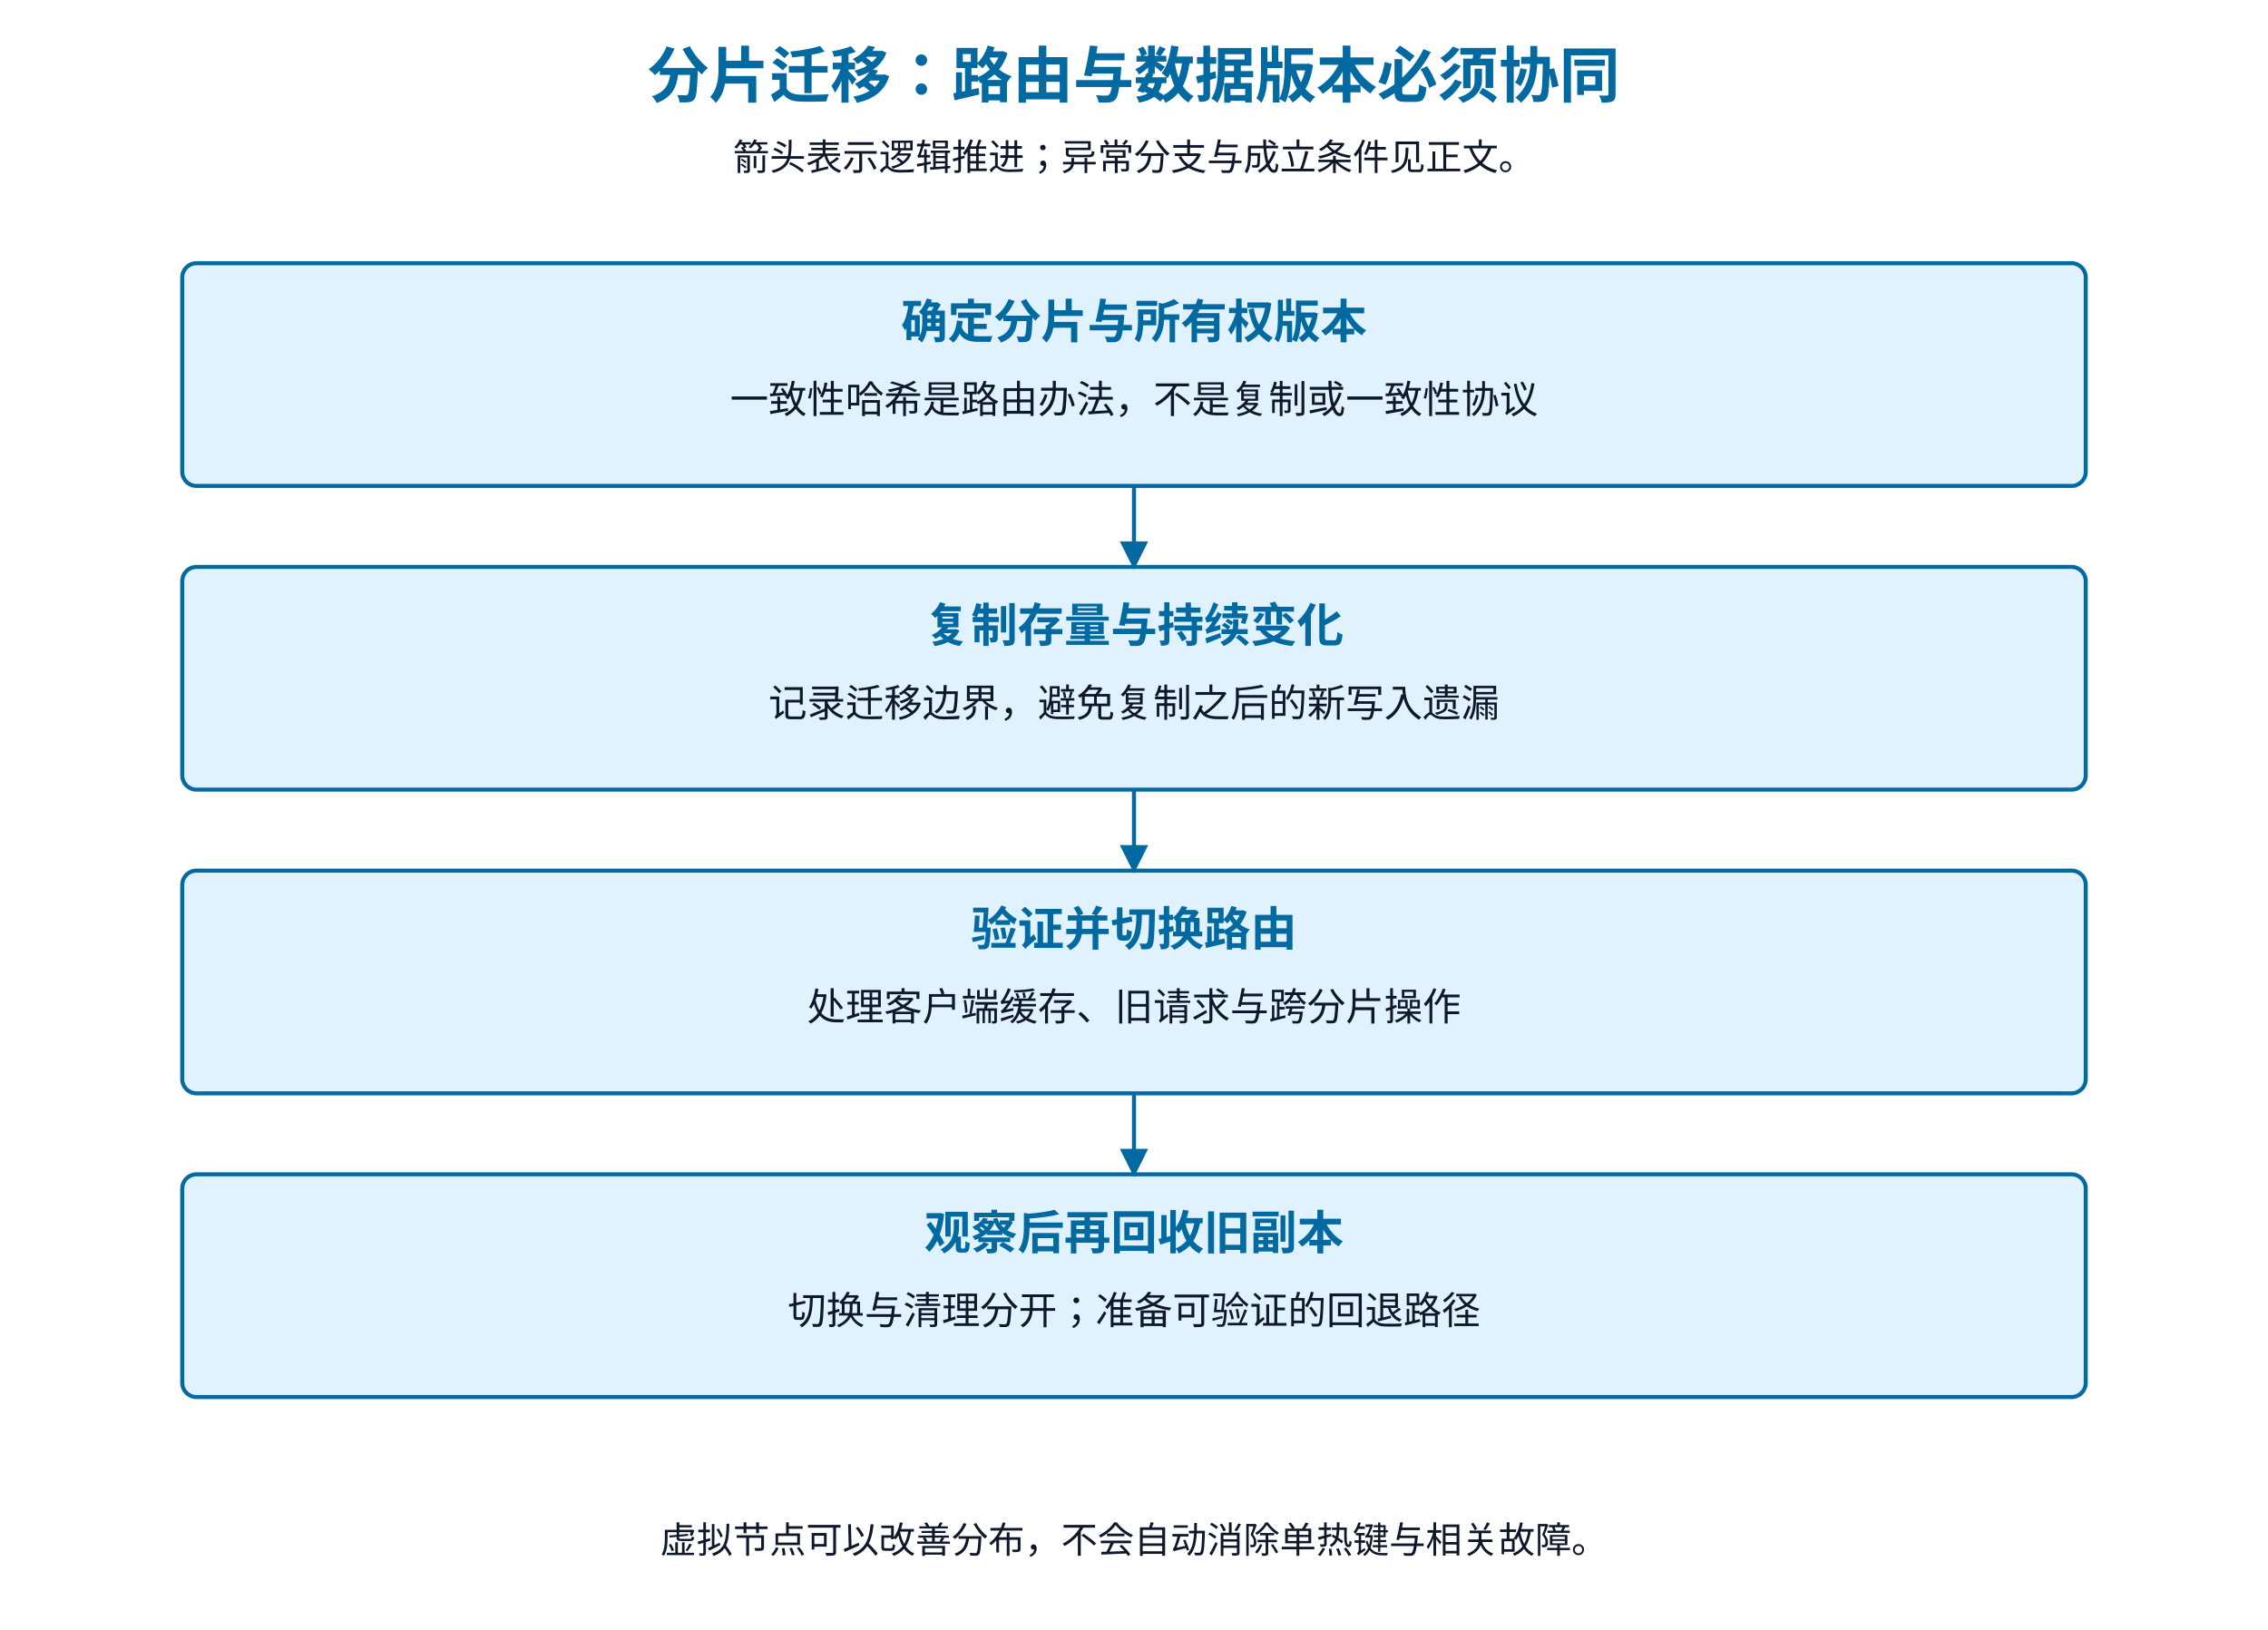
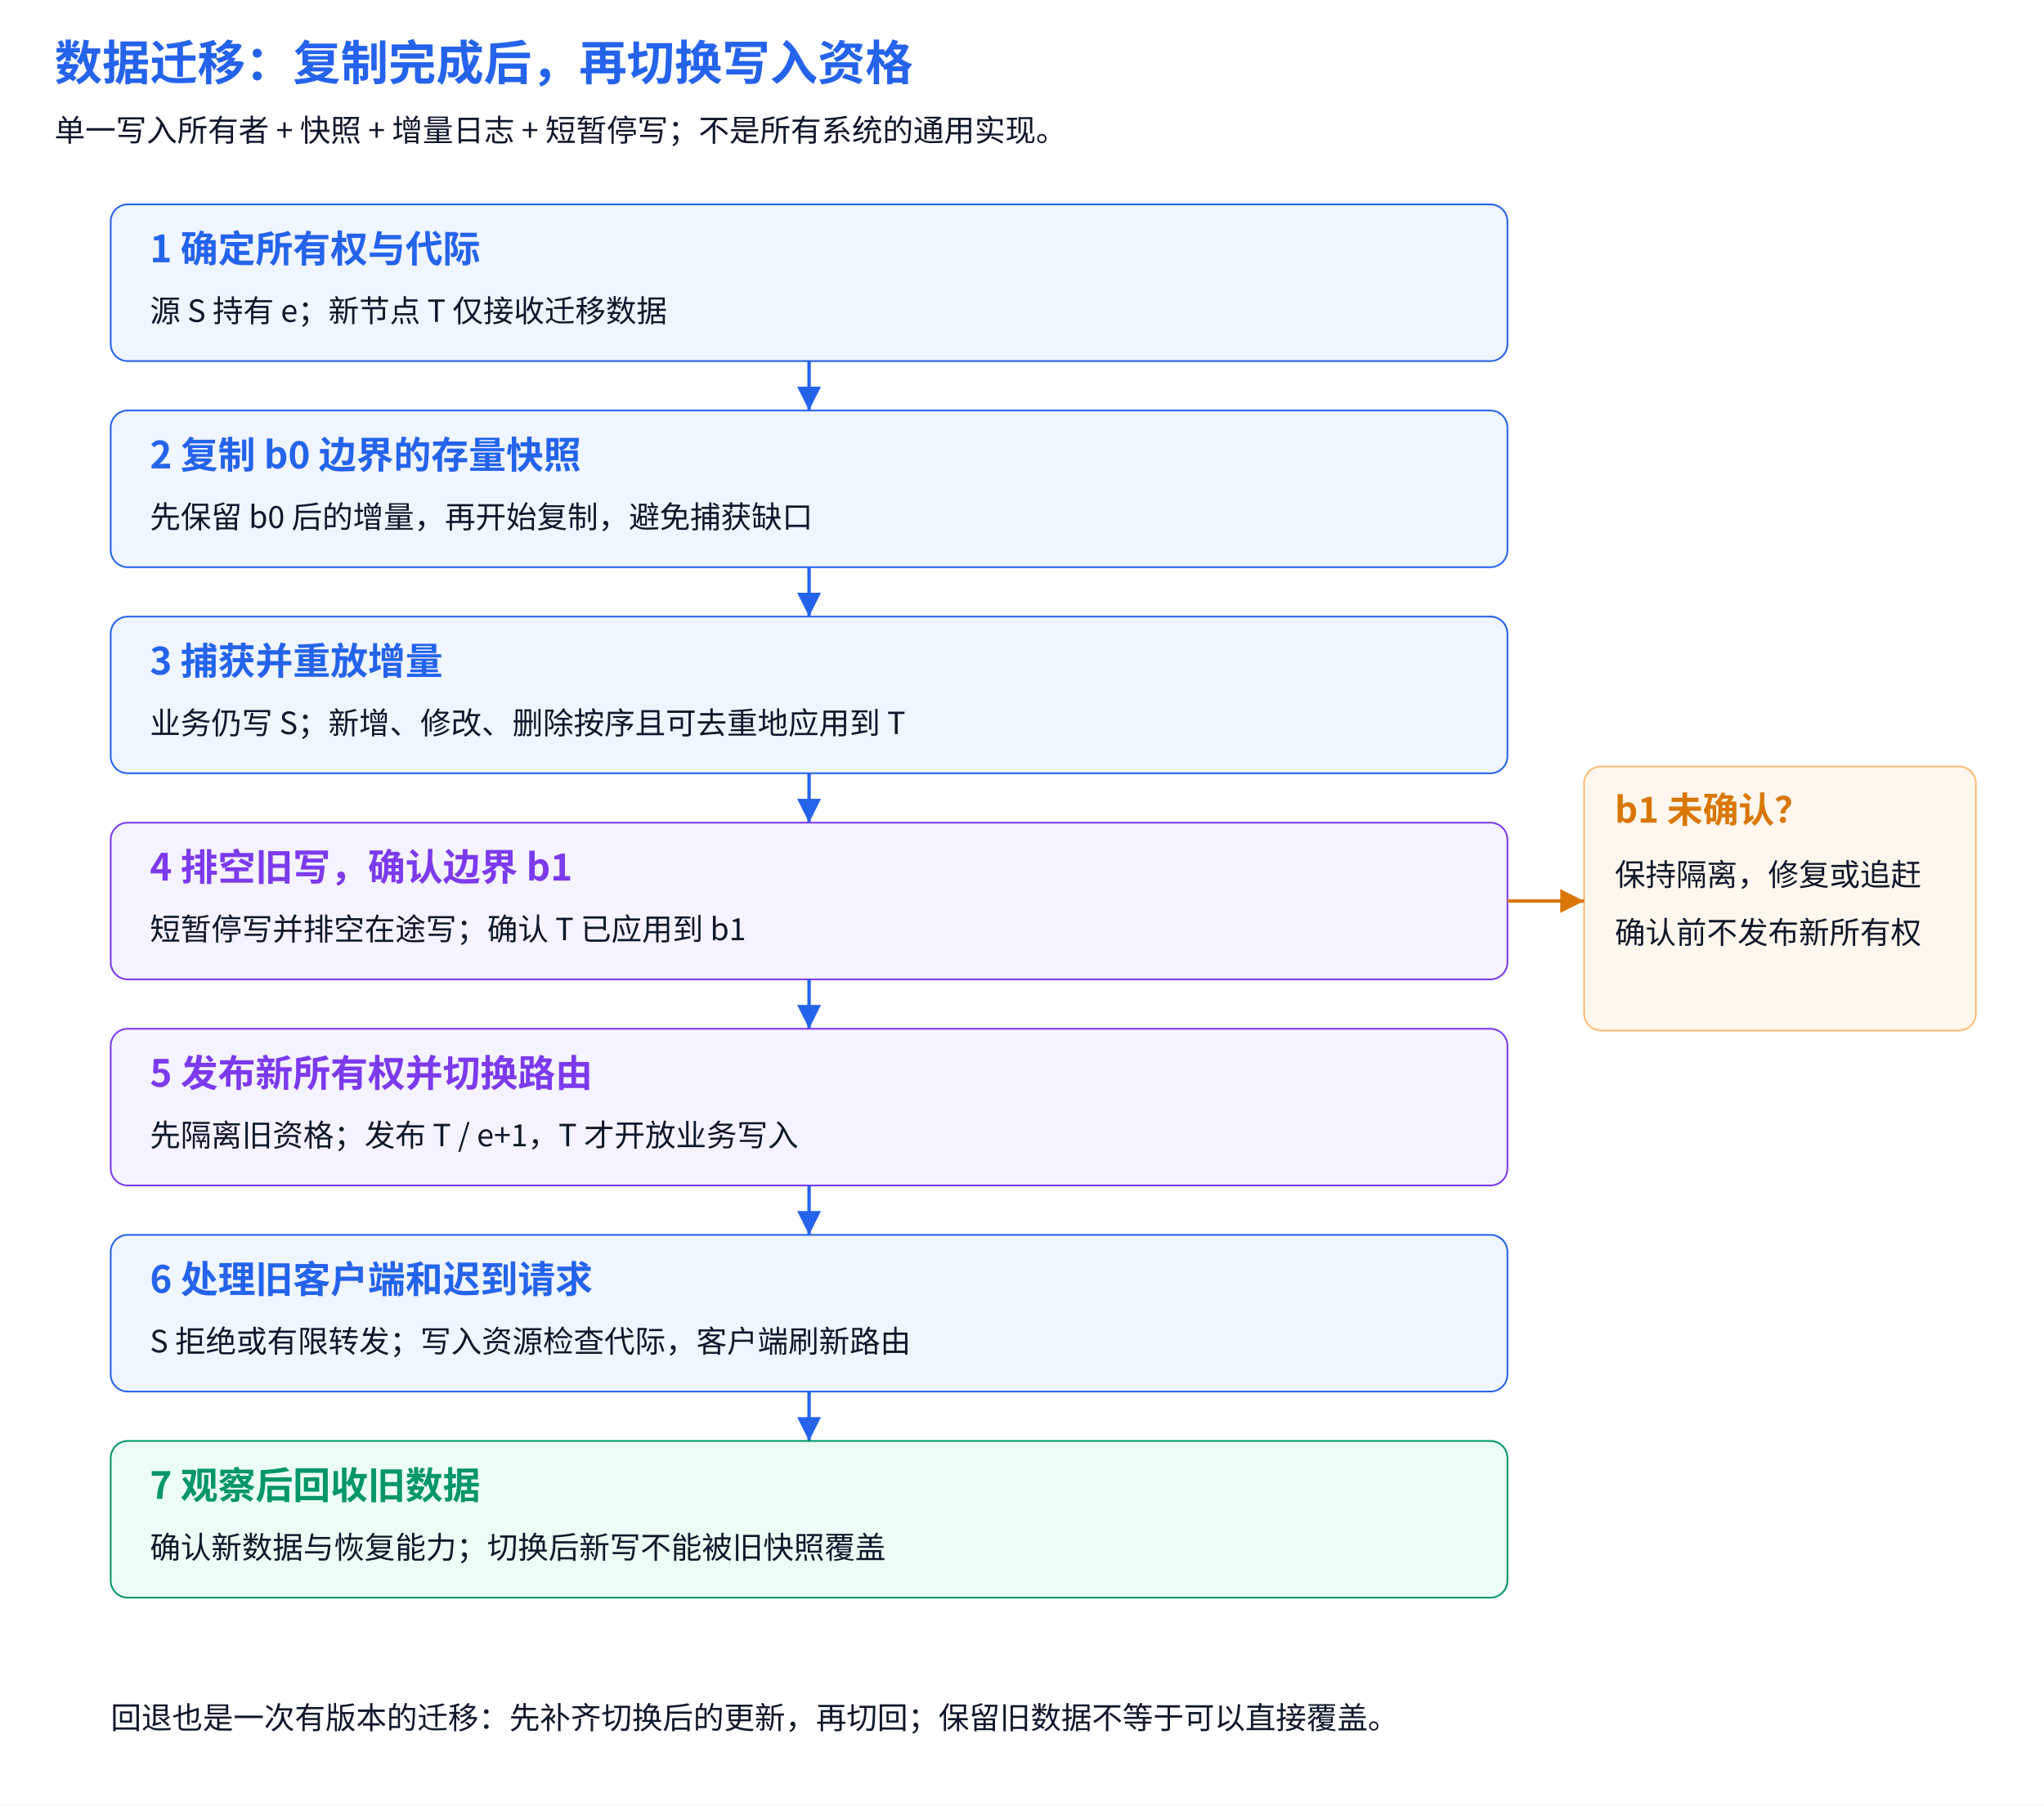
- <svg xmlns="http://www.w3.org/2000/svg" width="1120" height="805" viewBox="0 0 1120 805" role="img" aria-labelledby="title desc">
+ <svg xmlns="http://www.w3.org/2000/svg" width="1200" height="1060" viewBox="0 0 1200 1060" role="img" aria-labelledby="title desc">
  <defs>
-     <pattern id="grid" width="24" height="24" patternUnits="userSpaceOnUse">
-       <path d="M24 0H0V24" fill="none" stroke="#E7F1F8" stroke-width="1" />
-     </pattern>
-     <marker id="arrow" viewBox="0 0 10 10" refX="9" refY="5" markerWidth="7" markerHeight="7" orient="auto">
-       <path d="M0 0L10 5L0 10Z" fill="#0369A1" />
+     <marker id="blue" viewBox="0 0 10 10" refX="10" refY="5" markerWidth="7" markerHeight="7" orient="auto">
+       <path d="M0 0L10 5L0 10Z" fill="#2563EB" />
+     </marker>
+     <marker id="purple" viewBox="0 0 10 10" refX="10" refY="5" markerWidth="7" markerHeight="7" orient="auto">
+       <path d="M0 0L10 5L0 10Z" fill="#7C3AED" />
+     </marker>
+     <marker id="green" viewBox="0 0 10 10" refX="10" refY="5" markerWidth="7" markerHeight="7" orient="auto">
+       <path d="M0 0L10 5L0 10Z" fill="#059669" />
+     </marker>
+     <marker id="orange" viewBox="0 0 10 10" refX="10" refY="5" markerWidth="7" markerHeight="7" orient="auto">
+       <path d="M0 0L10 5L0 10Z" fill="#D97706" />
+     </marker>
+     <marker id="red" viewBox="0 0 10 10" refX="10" refY="5" markerWidth="7" markerHeight="7" orient="auto">
+       <path d="M0 0L10 5L0 10Z" fill="#DC2626" />
    </marker>
  </defs>
  <rect width="100%" height="100%" fill="#FFFFFF" />
-   <g font-family="Microsoft YaHei,Segoe UI,sans-serif">
-     <text x="560.0" y="48" text-anchor="middle" fill="#0369A1" font-size="30" font-weight="600">
-       <tspan x="560.0" dy="0">分片迁移：路由与数据版本必须协同</tspan>
-     </text>
-     <text x="560.0" y="84" text-anchor="middle" fill="#0F172A" font-size="18" font-weight="400">
-       <tspan x="560.0" dy="0">箭头表示逻辑推进；异常分支与成立条件见正文。</tspan>
-     </text>
-     <rect x="90" y="130" width="940" height="110" rx="7" fill="#E0F2FE" stroke="#0369A1" stroke-width="2" />
-     <text x="560.0" y="167" text-anchor="middle" fill="#0369A1" font-size="23" font-weight="600">
-       <tspan x="560.0" dy="0">确定分片与所有权版本</tspan>
-     </text>
-     <text x="560.0" y="204" text-anchor="middle" fill="#0F172A" font-size="19" font-weight="400">
-       <tspan x="560.0" dy="0">一致性哈希是路由办法，不是复制或一致性协议</tspan>
-     </text>
-     <rect x="90" y="280" width="940" height="110" rx="7" fill="#E0F2FE" stroke="#0369A1" stroke-width="2" />
-     <text x="560.0" y="317" text-anchor="middle" fill="#0369A1" font-size="23" font-weight="600">
-       <tspan x="560.0" dy="0">复制存量与持续变化</tspan>
-     </text>
-     <text x="560.0" y="354" text-anchor="middle" fill="#0F172A" font-size="19" font-weight="400">
-       <tspan x="560.0" dy="0">记录迁移边界，避免复制之后的新写入遗漏</tspan>
-     </text>
-     <path d="M560 240 L560 280" fill="none" stroke="#0369A1" stroke-width="2" marker-end="url(#arrow)" />
-     <rect x="90" y="430" width="940" height="110" rx="7" fill="#E0F2FE" stroke="#0369A1" stroke-width="2" />
-     <text x="560.0" y="467" text-anchor="middle" fill="#0369A1" font-size="23" font-weight="600">
-       <tspan x="560.0" dy="0">验证并切换路由</tspan>
-     </text>
-     <text x="560.0" y="504" text-anchor="middle" fill="#0F172A" font-size="19" font-weight="400">
-       <tspan x="560.0" dy="0">处理客户端缓存、旧请求与跨分片操作</tspan>
-     </text>
-     <path d="M560 390 L560 430" fill="none" stroke="#0369A1" stroke-width="2" marker-end="url(#arrow)" />
-     <rect x="90" y="580" width="940" height="110" rx="7" fill="#E0F2FE" stroke="#0369A1" stroke-width="2" />
-     <text x="560.0" y="617" text-anchor="middle" fill="#0369A1" font-size="23" font-weight="600">
-       <tspan x="560.0" dy="0">观察后再回收旧副本</tspan>
-     </text>
-     <text x="560.0" y="654" text-anchor="middle" fill="#0F172A" font-size="19" font-weight="400">
-       <tspan x="560.0" dy="0">切换与清理分开；准备可验证的回退路径</tspan>
-     </text>
-     <path d="M560 540 L560 580" fill="none" stroke="#0369A1" stroke-width="2" marker-end="url(#arrow)" />
-     <text x="560.0" y="767" text-anchor="middle" fill="#0F172A" font-size="18" font-weight="400">
-       <tspan x="560.0" dy="0">虚拟节点可以改善分布，不会自动消除单热键与相关故障。</tspan>
-     </text>
+   <g font-family="Microsoft YaHei, Noto Sans CJK SC, Segoe UI, sans-serif" fill="#0F172A">
+     <text x="32" y="47" font-size="28" fill="#2563EB" text-anchor="start" font-weight="600">数据迁移：复制完成后，再切换写入资格</text>
+     <text x="32" y="83" font-size="18" fill="#0F172A" text-anchor="start">单一写入所有者 + 快照 + 增量日志 + 短暂停写；不是所有系统的通用实现。</text>
+     <rect x="65" y="120" width="820" height="92" rx="10" fill="#EFF6FF" stroke="#2563EB" />
+     <text x="88" y="154" font-size="22" fill="#2563EB" text-anchor="start" font-weight="600">1  确定所有权与代际</text>
+     <text x="88" y="189" font-size="18" fill="#0F172A" text-anchor="start">源 S 持有 e；新节点 T 仅接收迁移数据</text>
+     <path d="M475 212V241" fill="none" stroke="#2563EB" stroke-width="2" marker-end="url(#blue)" />
+     <rect x="65" y="241" width="820" height="92" rx="10" fill="#EFF6FF" stroke="#2563EB" />
+     <text x="88" y="275" font-size="22" fill="#2563EB" text-anchor="start" font-weight="600">2  复制 b0 边界的存量快照</text>
+     <text x="88" y="310" font-size="18" fill="#0F172A" text-anchor="start">先保留 b0 后的增量，再开始复制，避免捕获缺口</text>
+     <path d="M475 333V362" fill="none" stroke="#2563EB" stroke-width="2" marker-end="url(#blue)" />
+     <rect x="65" y="362" width="820" height="92" rx="10" fill="#EFF6FF" stroke="#2563EB" />
+     <text x="88" y="396" font-size="22" fill="#2563EB" text-anchor="start" font-weight="600">3  捕获并重放增量</text>
+     <text x="88" y="431" font-size="18" fill="#0F172A" text-anchor="start">业务仍写 S；新增、修改、删除按序且可去重地应用到 T</text>
+     <path d="M475 454V483" fill="none" stroke="#2563EB" stroke-width="2" marker-end="url(#blue)" />
+     <rect x="65" y="483" width="820" height="92" rx="10" fill="#F5F3FF" stroke="#7C3AED" />
+     <text x="88" y="517" font-size="22" fill="#7C3AED" text-anchor="start" font-weight="600">4  排空旧写，确认边界 b1</text>
+     <text x="88" y="552" font-size="18" fill="#0F172A" text-anchor="start">短暂停写并排空在途写；确认 T 已应用到 b1</text>
+     <path d="M475 575V604" fill="none" stroke="#2563EB" stroke-width="2" marker-end="url(#blue)" />
+     <rect x="65" y="604" width="820" height="92" rx="10" fill="#F5F3FF" stroke="#7C3AED" />
+     <text x="88" y="638" font-size="22" fill="#7C3AED" text-anchor="start" font-weight="600">5  发布新所有权并切换路由</text>
+     <text x="88" y="673" font-size="18" fill="#0F172A" text-anchor="start">先隔离旧资格；发布 T / e+1，T 才开放业务写入</text>
+     <path d="M475 696V725" fill="none" stroke="#2563EB" stroke-width="2" marker-end="url(#blue)" />
+     <rect x="65" y="725" width="820" height="92" rx="10" fill="#EFF6FF" stroke="#2563EB" />
+     <text x="88" y="759" font-size="22" fill="#2563EB" text-anchor="start" font-weight="600">6  处理旧客户端和迟到请求</text>
+     <text x="88" y="794" font-size="18" fill="#0F172A" text-anchor="start">S 拒绝或有限转发；写入资源检查代际，客户端刷新路由</text>
+     <path d="M475 817V846" fill="none" stroke="#2563EB" stroke-width="2" marker-end="url(#blue)" />
+     <rect x="65" y="846" width="820" height="92" rx="10" fill="#ECFDF5" stroke="#059669" />
+     <text x="88" y="880" font-size="22" fill="#059669" text-anchor="start" font-weight="600">7  观察后回收旧数据</text>
+     <text x="88" y="915" font-size="18" fill="#0F172A" text-anchor="start">确认新数据与恢复能力；切换后新写不能被旧快照覆盖</text>
+     <rect x="930" y="450" width="230" height="155" rx="10" fill="#FFF7ED" stroke="#FDBA74" />
+     <text x="948" y="483" font-size="21" fill="#D97706" text-anchor="start" font-weight="600">b1 未确认？</text>
+     <text x="948" y="520" font-size="18" fill="#0F172A" text-anchor="start">保持隔离，修复或追赶</text>
+     <text x="948" y="554" font-size="18" fill="#0F172A" text-anchor="start">确认前不发布新所有权</text>
+     <path d="M885 529H930" fill="none" stroke="#D97706" stroke-width="2" marker-end="url(#orange)" />
+     <text x="65" y="1015" font-size="18" fill="#0F172A" text-anchor="start">回退也是一次有版本的迁移：先补齐切换后的更新，再切回；保留旧数据不等于可以直接覆盖。</text>
  </g>
</svg>
